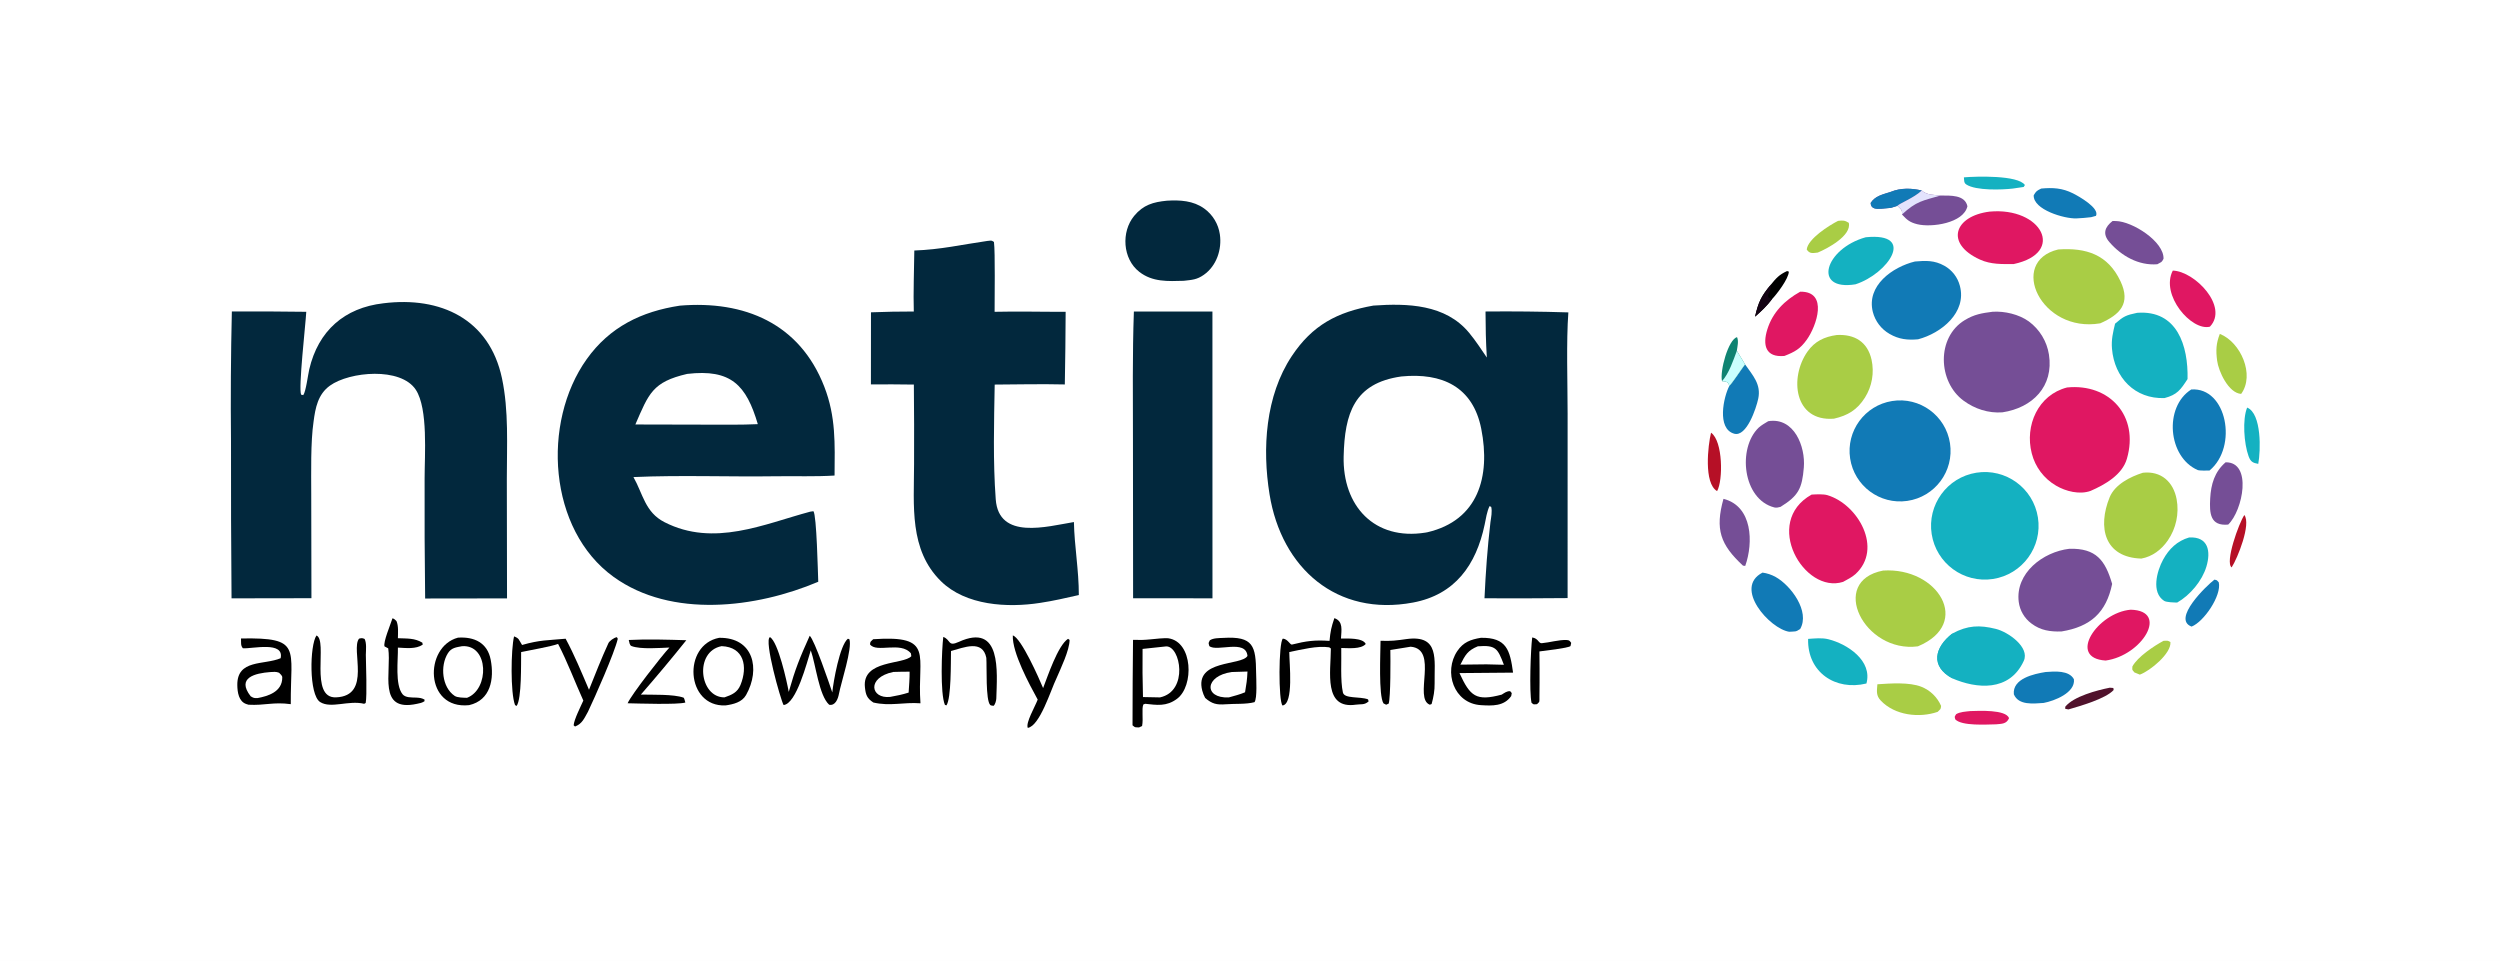
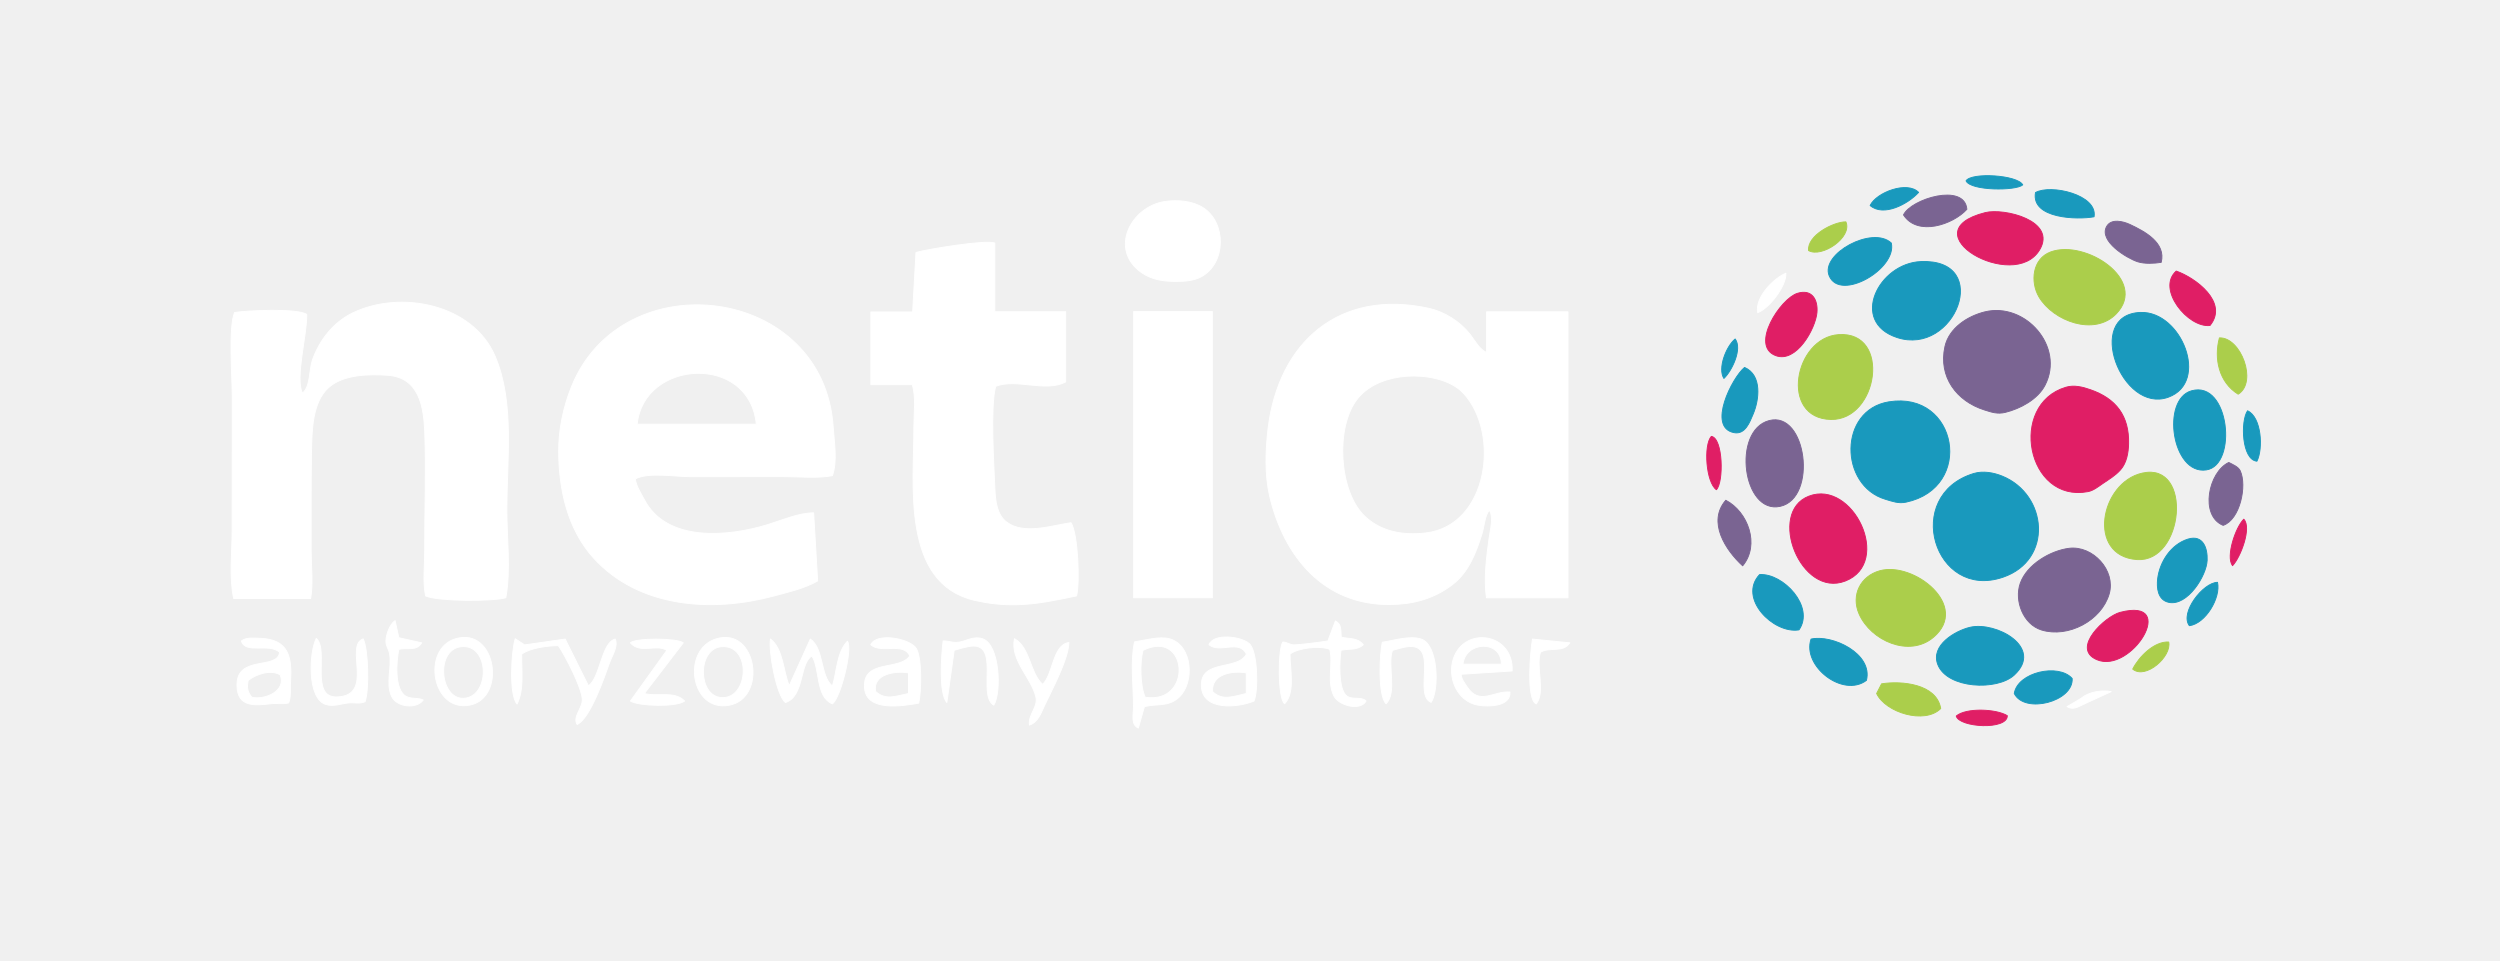
- <svg xmlns="http://www.w3.org/2000/svg" version="1.1" style="display: block; background: transparent;" viewBox="0 0 2048 787" width="666" height="256" preserveAspectRatio="none">
-   <path transform="translate(0,0)" fill="rgb(255,255,255)" d="M 0 0 L 2048 0 L 2048 787 L 0 787 L 0 0 z" />
-   <path transform="translate(0,0)" fill="rgb(2,40,61)" d="M 1125.09 250.26 C 1152.95 248.317 1184.09 249.117 1203.48 272.536 C 1208.83 279.003 1213.3 285.875 1218.02 292.815 C 1217.2 279.749 1216.99 268.226 1216.93 255.113 C 1239.56 254.889 1262.18 255.133 1284.8 255.847 C 1283.03 279.629 1284.19 314.004 1284.19 338.702 L 1284.18 489.816 C 1261.49 490.041 1238.79 490.095 1216.09 489.979 C 1217.14 467.921 1218.44 449.429 1220.99 427.5 C 1221.57 423.408 1222.49 419.163 1221.62 415.158 L 1220.27 414.477 C 1218.14 418.645 1217.17 424.98 1216.22 429.658 C 1209.26 462.677 1191.99 487.003 1157.59 493.464 C 1095.22 505.178 1049.81 465.439 1040.01 404.828 C 1033.97 367.465 1036.57 324.257 1058.23 291.634 C 1075.09 266.227 1095.54 255.485 1125.09 250.26 z" />
-   <path transform="translate(0,0)" fill="rgb(255,255,255)" d="M 1147.94 308.322 C 1181.36 305.039 1206.64 316.713 1213.45 351.211 C 1221.19 390.415 1210.9 426.193 1169.33 435.897 C 1168.78 436.008 1168.24 436.107 1167.68 436.195 C 1126.1 442.837 1099.72 414.58 1100.72 373.649 C 1101.57 338.731 1109.21 313.777 1147.94 308.322 z" />
-   <path transform="translate(0,0)" fill="rgb(2,40,61)" d="M 556.983 250.31 C 609.612 245.975 655.075 264.659 675.266 316.696 C 684.845 341.384 683.89 363.384 683.677 389.453 C 668.004 390.444 651.361 389.81 635.63 390.043 C 597.235 390.613 557.161 388.981 518.912 390.706 C 526.719 404.446 528.398 419.496 544.335 427.633 C 584.804 448.295 626.019 429.105 663.753 419.036 L 666.354 418.661 C 668.996 421.791 670.004 468.894 670.31 476.446 C 619.573 497.943 550.144 506.649 502.709 472.483 C 449.026 433.816 443.671 345.988 480.626 294.157 C 499.462 267.739 525.484 255.078 556.983 250.31 z" />
-   <path transform="translate(0,0)" fill="rgb(255,255,255)" d="M 562.912 306.223 C 598.962 302.019 611.336 315.406 620.804 347.361 C 606.825 348.02 591.95 347.776 577.89 347.773 L 520.485 347.636 C 531.506 322.301 534.48 312.824 562.912 306.223 z" />
-   <path transform="translate(0,0)" fill="rgb(2,40,61)" d="M 314.174 248.37 C 360.837 242.596 400.884 261.183 411.205 309.746 C 416.874 336.419 415.181 364.778 415.192 391.985 L 415.357 490.066 L 348.277 490.161 C 347.865 457.419 347.718 424.675 347.836 391.93 C 347.835 372.781 350.802 334.805 340.658 319.248 C 328.373 300.407 286.363 304.266 270.287 315.826 C 260.442 322.906 258.358 333.994 256.876 345.242 C 254.391 362.216 254.961 387.225 254.969 404.57 L 255.131 489.911 L 189.681 490.025 C 189.311 447.148 189.163 404.269 189.236 361.39 C 188.875 325.956 189.107 290.519 189.929 255.093 C 210.252 254.979 230.576 255.069 250.897 255.364 C 250.335 265.829 244.318 318.365 246.693 323.235 L 248.45 323.594 C 250.641 320.484 252.272 307.029 253.355 302.424 C 260.742 270.994 282.025 252.047 314.174 248.37 z" />
-   <path transform="translate(0,0)" fill="rgb(2,40,61)" d="M 808.86 197.318 C 812.348 197.069 811.753 196.573 814.244 198.134 C 815.36 206.274 814.723 244.852 814.782 255.359 C 834.062 254.881 853.638 255.442 872.98 255.362 C 872.893 275.195 872.667 295.027 872.301 314.856 C 853.486 314.407 833.753 314.822 814.853 314.958 C 814.311 346.061 813.419 377.899 815.703 408.899 C 818.183 442.559 857.719 431.15 879.756 427.537 C 880.135 447.359 883.822 466.992 883.775 487.326 C 873.034 489.749 862.922 492.126 852.025 493.749 C 825.387 497.9 791.148 495.999 770.791 475.956 C 744.646 450.215 748.765 414.083 748.804 380.149 C 748.909 358.415 748.853 336.681 748.634 314.948 C 736.908 314.765 725.181 314.723 713.454 314.821 L 713.503 255.779 C 725.191 255.325 736.887 255.104 748.583 255.115 C 748.102 240.169 748.839 220.488 749.01 205.166 C 771.031 204.352 787.232 200.42 808.86 197.318 z" />
-   <path transform="translate(0,0)" fill="rgb(2,40,61)" d="M 928.873 255.141 L 993.224 255.123 L 993.257 489.994 L 928.234 489.979 L 928.119 360.957 C 928.107 326.014 927.62 289.992 928.873 255.141 z" />
-   <path transform="translate(0,0)" fill="rgb(20,177,193)" d="M 1619 387.138 C 1643.08 383.289 1665.7 399.73 1669.47 423.818 C 1673.25 447.905 1656.73 470.475 1632.63 474.171 C 1608.64 477.85 1586.2 461.427 1582.44 437.448 C 1578.69 413.469 1595.04 390.97 1619 387.138 z" />
-   <path transform="translate(0,0)" fill="rgb(117,78,150)" d="M 1632.37 255.312 C 1642.17 254.684 1653.92 257.405 1661.99 263.227 C 1670.86 269.753 1676.8 279.524 1678.5 290.409 C 1682.55 316.379 1665.06 334.01 1640.34 337.697 C 1628.89 338.522 1617.85 334.926 1608.65 328.212 C 1587.47 312.754 1586.16 276.254 1609.56 262.152 C 1617.4 257.432 1623.42 256.467 1632.37 255.312 z" />
-   <path transform="translate(0,0)" fill="rgb(224,23,98)" d="M 1693.36 317.323 C 1727.91 313.847 1752.61 340.527 1742.34 375.754 C 1738.53 388.821 1724.56 396.831 1712.6 402.035 C 1703.61 405.259 1692.35 402.445 1684.33 397.733 C 1674.38 391.951 1667.19 382.393 1664.4 371.229 C 1658.57 348.544 1669.55 323.411 1693.36 317.323 z" />
-   <path transform="translate(0,0)" fill="rgb(17,122,182)" d="M 1549.98 328.431 C 1572.68 324.785 1593.99 340.346 1597.44 363.078 C 1600.89 385.809 1585.14 406.99 1562.38 410.237 C 1539.9 413.443 1519.04 397.932 1515.63 375.481 C 1512.23 353.03 1527.56 332.032 1549.98 328.431 z" />
-   <path transform="translate(0,0)" fill="rgb(2,40,61)" d="M 955.919 164.366 C 966.614 163.707 977.555 164.31 986.508 170.797 C 993.469 175.813 998.088 183.444 999.305 191.937 C 1001.11 204.221 996.593 217.714 986.271 225.007 C 980.441 229.126 976.536 229.171 969.695 229.975 C 956.934 230.337 944.089 231.108 933.262 222.595 C 919.649 212.007 918.339 189.818 929.115 176.796 C 936.595 167.758 944.709 165.472 955.919 164.366 z" />
-   <path transform="translate(0,0)" fill="rgb(117,78,150)" d="M 1695.22 449.429 C 1717.21 448.854 1724.62 458.941 1730.27 478.209 C 1725.42 501.725 1712.56 513.261 1688.72 517.164 C 1679.54 517.412 1671.71 516.343 1664.16 510.647 C 1658.42 506.396 1654.65 499.988 1653.74 492.901 C 1650.83 469.409 1673.54 451.979 1695.22 449.429 z" />
-   <path transform="translate(0,0)" fill="rgb(17,122,182)" d="M 1568.7 214.163 C 1577.58 213.401 1584.71 213.099 1592.84 217.66 C 1599.13 221.171 1603.71 227.096 1605.52 234.063 C 1611.39 255.978 1590.19 272.944 1571.26 277.883 C 1562.65 278.64 1555.56 277.907 1547.91 273.453 C 1541.12 269.559 1536.19 263.092 1534.23 255.516 C 1528.78 233.917 1550.36 218.653 1568.7 214.163 z" />
-   <path transform="translate(0,0)" fill="rgb(224,23,98)" d="M 1484.04 405.069 C 1487.64 404.832 1493.62 404.52 1496.98 405.518 C 1522.08 412.968 1542.83 449.324 1519.95 470.216 C 1517.34 472.603 1512.98 474.847 1509.83 476.548 C 1477.9 486.722 1443.63 427.71 1484.04 405.069 z" />
-   <path transform="translate(0,0)" fill="rgb(169,205,69)" d="M 1686.05 204.311 C 1709.03 202.709 1726.76 208.463 1737.07 230.26 C 1745.73 248.568 1736.74 257.632 1720.52 264.796 C 1671.95 273.063 1644.69 214.232 1686.05 204.311 z" />
-   <path transform="translate(0,0)" fill="rgb(169,205,69)" d="M 1542.65 467.275 C 1587.45 464.343 1616.04 510.604 1571.14 529.34 C 1527.12 535.129 1497.53 475.926 1542.65 467.275 z" />
-   <path transform="translate(0,0)" fill="rgb(20,177,193)" d="M 1750.72 256.19 C 1783.65 253.703 1792.68 283.293 1792.04 310.444 C 1786.32 319.268 1783.53 323.271 1773.18 326.009 C 1748.96 326.92 1732.09 309.348 1730.13 285.542 C 1729.51 278.038 1730.93 272.386 1732.67 265.087 C 1739.7 258.988 1741.65 258.12 1750.72 256.19 z" />
-   <path transform="translate(0,0)" fill="rgb(169,205,69)" d="M 1504.72 274.362 C 1519.16 273.59 1529.84 279.807 1533.17 294.575 C 1535.51 305.239 1533.57 316.399 1527.75 325.639 C 1521.37 335.715 1513.72 340.284 1502.38 342.885 C 1469.62 345.507 1465.73 309.099 1480.73 287.895 C 1486.66 279.506 1494.5 275.757 1504.72 274.362 z" />
-   <path transform="translate(0,0)" fill="rgb(169,205,69)" d="M 1755.47 387.158 C 1770.3 385.535 1780.42 394.531 1783.1 408.884 C 1785.25 420.654 1782.65 432.798 1775.85 442.647 C 1770.64 450.151 1763.26 455.827 1754.15 457.465 C 1723.93 456.534 1718.2 431.914 1728.21 407.283 C 1732.47 396.802 1745.1 390.411 1755.47 387.158 z" />
-   <path transform="translate(0,0)" fill="rgb(20,177,193)" d="M 1599.38 518.807 C 1611.99 512.054 1621.63 511.752 1634.95 515.037 C 1645.18 517.56 1662.99 530.105 1657.87 541.256 C 1646.12 566.83 1619.09 564.089 1599.38 555.581 C 1581.06 545.689 1584.79 530.136 1599.38 518.807 z" />
-   <path transform="translate(0,0)" fill="rgb(20,177,193)" d="M 1599.38 555.581 C 1581.06 545.689 1584.79 530.136 1599.38 518.807 C 1599.23 527.7 1598.44 547.561 1599.38 555.581 z" />
-   <path transform="translate(0,0)" fill="rgb(117,78,150)" d="M 1448.53 344.954 C 1469.76 341.46 1479.12 365.759 1477.7 382.815 C 1476.28 399.961 1473.39 405.963 1458.63 415.1 C 1457.05 415.553 1455.22 416.007 1453.54 415.581 C 1427.6 408.979 1423.19 367.094 1440.69 350.235 C 1442.46 348.527 1446.26 346.301 1448.53 344.954 z" />
-   <path transform="translate(0,0)" fill="rgb(0,0,0)" d="M 942.497 523.614 C 945.813 523.277 954.339 522.335 957.166 522.747 C 977.294 525.675 978.243 561.826 964.253 572.269 C 955.471 578.825 947.682 577.388 938.154 576.389 L 936.627 576.936 C 935.094 580.604 936.753 588.609 935.599 594.593 L 933.095 595.755 C 929.403 595.499 930.293 596.089 927.764 594.016 C 927.778 570.681 927.915 547.346 928.173 524.013 C 933.848 524.219 936.846 524.159 942.497 523.614 z" />
-   <path transform="translate(0,0)" fill="rgb(255,255,255)" d="M 955.269 529.385 C 967.148 528.896 973.86 566.133 950.249 571.152 L 936.326 570.871 C 935.942 557.732 935.833 544.587 935.998 531.443 L 955.269 529.385 z" />
-   <path transform="translate(0,0)" fill="rgb(224,23,98)" d="M 1629.88 173.307 C 1672.5 169.374 1692.54 207.039 1649.68 216.243 C 1640.15 216.315 1630.92 216.643 1622.02 212.603 C 1592.95 199.403 1601.05 176.903 1629.88 173.307 z" />
-   <path transform="translate(0,0)" fill="rgb(17,122,182)" d="M 1795.07 318.972 C 1824.19 316.858 1833.59 365.866 1810.03 385.352 C 1808.15 385.443 1801.66 385.526 1800.34 384.95 C 1775.95 374.33 1772.47 333.324 1795.07 318.972 z" />
-   <path transform="translate(0,0)" fill="rgb(0,0,0)" d="M 589.112 522.349 C 617.236 521.895 623.237 547.86 611.176 569.204 C 607.808 575.165 600.716 576.826 594.251 577.73 C 561.757 578.983 558.929 528.153 589.112 522.349 z" />
-   <path transform="translate(0,0)" fill="rgb(255,255,255)" d="M 591.151 529.174 C 609.556 529.865 612.72 545.948 606.626 560.914 C 604.09 567.141 599.483 569.063 593.509 571.123 C 572.878 571.3 568.5 533.533 591.151 529.174 z" />
-   <path transform="translate(0,0)" fill="rgb(0,0,0)" d="M 375.186 522.217 C 388.604 521.35 399.297 526.432 401.973 540.29 C 405.019 556.065 401.926 573.484 384.286 577.497 C 347.698 581.288 347.22 529.618 375.186 522.217 z" />
-   <path transform="translate(0,0)" fill="rgb(255,255,255)" d="M 378.527 529.216 C 400.571 527.678 401.048 564.513 382.6 571.481 C 379.826 571.4 374.728 571.427 372.497 569.935 C 361.984 562.905 360.449 545.257 366.897 535.012 C 369.798 530.403 373.656 530.171 378.527 529.216 z" />
-   <path transform="translate(0,0)" fill="rgb(0,0,0)" d="M 197.435 522.887 C 247.606 522.007 237.895 530.515 238.202 576.69 C 223.722 574.737 217.037 577.896 203.581 577.151 C 202.952 576.973 202.328 576.778 201.71 576.567 C 195.556 574.444 194.487 566.933 194.406 561.128 C 194.107 539.68 216.413 544.845 229.897 539.056 C 232.987 524.895 206.936 531.396 199.004 530.931 C 197.005 528.693 197.596 526.452 197.435 522.887 z" />
-   <path transform="translate(0,0)" fill="rgb(255,255,255)" d="M 221.331 550.406 C 224.127 550.25 225.981 549.942 228.602 550.946 C 229.65 552.055 231.22 553.262 231.236 554.691 C 231.366 566.726 219.239 570.178 210.926 571.718 C 208.108 571.779 207.784 571.675 205.35 570.241 C 193.417 554.883 209.266 551.328 221.331 550.406 z" />
-   <path transform="translate(0,0)" fill="rgb(0,0,0)" d="M 715.314 523.51 C 766.215 520 751.127 536.638 754.044 575.979 C 740.153 574.939 729.159 578.536 715.464 575.344 C 710.185 571.917 709.199 568.992 708.543 562.881 C 706.113 540.228 740.251 544.47 746.551 537.399 L 746.204 535.073 C 737.869 524.957 717.862 535.037 712.697 527.692 C 713.067 525.043 713.045 525.763 715.314 523.51 z" />
-   <path transform="translate(0,0)" fill="rgb(255,255,255)" d="M 731.76 550.309 C 735.952 550.1 740.899 550.149 745.16 550.08 C 745.211 555.688 744.72 561.594 744.347 567.215 C 738.766 568.954 735.003 569.678 729.238 570.737 C 713.24 572.52 709.674 554.957 731.76 550.309 z" />
-   <path transform="translate(0,0)" fill="rgb(0,0,0)" d="M 1002.22 522.418 C 1026.78 520.956 1028.8 528.955 1029.02 551.302 C 1029.07 555.716 1030.04 571.963 1027.68 575.055 C 1020.91 576.902 1011.26 576.219 1004.13 576.776 C 996.792 577.348 992.878 576.49 987.268 571.595 C 986.228 569.693 985.425 567.67 984.878 565.573 C 978.228 539.862 1017.11 545.477 1021.93 537.184 C 1020.64 523.097 996.753 534.211 990.674 529.11 C 989.918 525.993 989.79 527.248 991.104 524.386 C 994.043 522.438 998.562 522.626 1002.22 522.418 z" />
-   <path transform="translate(0,0)" fill="rgb(255,255,255)" d="M 1009.11 550.365 L 1021.93 549.968 C 1021.67 556.548 1021.07 560.426 1019.95 566.948 C 1015.87 568.737 1010.95 569.953 1006.62 571.173 C 986.057 572.101 986.618 553.464 1009.11 550.365 z" />
-   <path transform="translate(0,0)" fill="rgb(0,0,0)" d="M 1213.16 522.343 C 1234.35 522.005 1236.99 532.543 1239.5 550.865 L 1195.61 551.242 C 1204.37 570.328 1209.21 574.469 1230.19 568.882 C 1232.53 567.444 1234.43 565.892 1237.12 566.052 L 1238.43 567.594 L 1237.98 570.052 C 1232.07 578.502 1222.44 578.074 1213.14 577.498 C 1190.84 576.115 1182.38 550.116 1193.84 533.159 C 1198.76 525.877 1204.81 523.719 1213.16 522.343 z" />
-   <path transform="translate(0,0)" fill="rgb(255,255,255)" d="M 1210.61 529.307 C 1225.46 528.176 1226.86 531.035 1231.99 544.43 L 1217.7 544.077 L 1196.36 544.322 C 1200.3 536.356 1202.39 532.704 1210.61 529.307 z" />
-   <path transform="translate(0,0)" fill="rgb(20,177,193)" d="M 1793.39 440.146 C 1809.11 439.379 1811.24 451.5 1807.49 464.015 C 1803.98 475.756 1794.11 487.48 1783.53 493.486 C 1780.94 493.419 1774.83 493.298 1772.87 492.093 C 1762.1 485.187 1766.97 467.603 1771.99 458.394 C 1776.86 449.457 1783.56 443.034 1793.39 440.146 z" />
-   <path transform="translate(0,0)" fill="rgb(224,23,98)" d="M 1474.76 238.886 C 1498.09 238.515 1488.1 267.027 1480.11 278.21 C 1474.68 285.802 1470.27 288.17 1461.82 291.505 C 1446.21 292.962 1443.81 282.541 1447.79 269.784 C 1452.19 255.662 1462.01 245.992 1474.76 238.886 z" />
-   <path transform="translate(0,0)" fill="rgb(117,78,150)" d="M 1548.99 157.094 C 1556.97 153.79 1566.04 154.019 1574.32 156.044 C 1578.34 159.821 1584.68 159.58 1589.7 160.138 C 1597.75 160.204 1609.6 159.366 1611.72 168.911 C 1608.56 182.818 1582.23 186.535 1570.59 183.618 C 1564.4 182.068 1562.21 180.045 1558.09 175.666 C 1558.72 172.003 1556.63 170.757 1554.35 168.583 L 1549.07 170.228 C 1546.52 170.5 1543.96 170.736 1541.4 170.937 C 1537.27 171.232 1532.6 171.314 1532.43 166.226 C 1536.24 160.329 1542.25 159.329 1548.99 157.094 z" />
-   <path transform="translate(0,0)" fill="rgb(17,122,182)" d="M 1548.99 157.094 C 1556.97 153.79 1566.04 154.019 1574.32 156.044 C 1567.93 162.041 1556.25 166.49 1554.35 168.583 L 1549.07 170.228 C 1546.52 170.5 1543.96 170.736 1541.4 170.937 C 1537.27 171.232 1532.6 171.314 1532.43 166.226 C 1536.24 160.329 1542.25 159.329 1548.99 157.094 z" />
-   <path transform="translate(0,0)" fill="rgb(227,227,253)" d="M 1574.32 156.044 C 1578.34 159.821 1584.68 159.58 1589.7 160.138 C 1575.03 164.418 1570.02 164.652 1558.09 175.666 C 1558.72 172.003 1556.63 170.757 1554.35 168.583 C 1556.25 166.49 1567.93 162.041 1574.32 156.044 z" />
-   <path transform="translate(0,0)" fill="rgb(20,177,193)" d="M 1528.39 194.312 C 1570.29 190.109 1546.62 224.255 1520.02 232.843 C 1484.57 238.599 1494.8 203.679 1528.39 194.312 z" />
-   <path transform="translate(0,0)" fill="rgb(224,23,98)" d="M 1745.46 499.333 C 1777.35 500.077 1754.88 536.89 1724.94 540.97 C 1693.05 538.948 1718.46 501.628 1745.46 499.333 z" />
-   <path transform="translate(0,0)" fill="rgb(0,0,0)" d="M 421.12 521.172 C 425.424 522.875 424.814 523.682 427.673 528.217 C 442.479 523.993 448.794 524.455 463.366 523.09 C 470.64 536.573 476.479 550.823 482.506 564.905 C 487.15 553.262 493.052 538.326 498.407 526.747 C 499.187 525.06 502.807 522.233 505.373 521.831 L 506.084 523.162 C 503.386 534.817 487.194 571.318 481.678 582.878 C 478.54 588.416 476.977 592.686 471.07 595.001 L 469.94 594.011 C 470.158 589.533 475.83 578.296 477.862 573.756 C 470.986 558.538 464.833 542.007 457.188 527.345 C 452.125 529.336 433.534 532.624 426.91 534.028 C 426.767 543.291 427.442 572.118 423.237 578.136 L 421.933 577.464 C 418.059 567.439 418.558 531.888 421.12 521.172 z" />
-   <path transform="translate(0,0)" fill="rgb(0,0,0)" d="M 1093.11 506.241 C 1100.63 508.825 1098.82 516.279 1098.53 522.92 C 1103.72 523.031 1116.38 522.141 1118.82 527.402 C 1114.82 531.883 1104.6 530.749 1098.76 530.694 C 1099.03 540.866 1097.94 557.383 1100.1 567.11 C 1101.29 572.473 1114.1 570.215 1120.7 572.757 L 1121.17 574.424 C 1117.55 577.606 1115 576.476 1110.73 577.103 C 1084.06 581.023 1090.16 550.363 1090.25 531.118 L 1088.91 530.147 C 1079.1 528.626 1066.12 532.033 1056.18 533.995 C 1056.17 543.094 1059.99 576.572 1050.64 577.786 C 1047.23 574.354 1047.37 526.324 1050.92 523.001 C 1055.01 523.312 1056.84 528.267 1058.38 527.879 C 1069.92 524.977 1077.11 524.005 1089.15 524.872 C 1089.88 516.977 1090.59 513.708 1093.11 506.241 z" />
-   <path transform="translate(0,0)" fill="rgb(0,0,0)" d="M 663.314 520.666 C 667.258 524.145 679.412 560.006 681.808 567.076 C 682.733 558.111 687.889 528.551 694.578 523.092 L 695.827 523.523 C 698.34 531.079 688.91 559.317 687.246 568.32 C 686.508 572.313 684.292 578.237 679.241 577.155 C 670.868 569.473 668.364 544.547 664.182 532.617 C 661.091 542.322 652.421 576.404 641.915 577.405 C 639.464 573.092 625.617 523.937 630.763 521.79 C 637.44 525.622 644.649 558.228 646.137 566.661 C 651.524 547.678 655.142 538.833 663.314 520.666 z" />
-   <path transform="translate(0,0)" fill="rgb(17,122,182)" d="M 1443.87 468.945 C 1447.66 469.461 1451.32 470.686 1454.65 472.556 C 1467.18 479.548 1482.92 500.799 1474.72 515.085 C 1470.92 517.729 1470.73 517.009 1465.75 517.4 C 1449.91 515.074 1419.69 481.389 1443.87 468.945 z" />
-   <path transform="translate(0,0)" fill="rgb(20,177,193)" d="M 1481.21 523.241 C 1486.69 522.869 1492.53 522.197 1497.87 523.538 C 1513.47 527.454 1534.1 541.103 1528.98 559.766 C 1503.75 565.966 1480.48 550.671 1481.21 523.241 z" />
-   <path transform="translate(0,0)" fill="rgb(17,122,182)" d="M 1429.53 298.358 C 1436.03 307.636 1442.82 314.786 1440.36 326.474 C 1438.72 334.241 1430.85 358.069 1420.64 355.188 C 1406.17 351.106 1411.95 324.903 1416.71 315.985 C 1419.67 312.899 1426.56 302.304 1429.53 298.358 z" />
-   <path transform="translate(0,0)" fill="rgb(224,23,98)" d="M 1779.96 221.606 C 1798.08 222.179 1825.9 251.238 1810.36 267.539 C 1795.39 271.378 1769.56 241.632 1779.96 221.606 z" />
-   <path transform="translate(0,0)" fill="rgb(117,78,150)" d="M 1823.22 378.609 C 1845.29 378.302 1837.34 418.18 1825.33 429.622 C 1810.55 430.998 1809.92 420.422 1810.59 408.175 C 1811.23 396.645 1814.17 386.393 1823.22 378.609 z" />
-   <path transform="translate(0,0)" fill="rgb(117,78,150)" d="M 1730.6 181.001 C 1731.52 180.988 1732.45 180.996 1733.37 181.025 C 1746.91 181.321 1772.86 197.825 1772.36 211.928 C 1770.65 215.183 1770.91 214.319 1767.24 216.416 C 1751.89 217.628 1737.82 209.581 1728.04 198.293 C 1722.08 191.412 1724.42 185.824 1730.6 181.001 z" />
-   <path transform="translate(0,0)" fill="rgb(169,205,69)" d="M 1537.95 560.401 C 1548.69 559.7 1564.07 558.549 1573.92 562.418 C 1581.19 565.288 1587.03 570.934 1590.14 578.112 C 1589.77 581.259 1589.9 580.313 1587.32 583.001 C 1572.26 588.159 1552.28 585.952 1540.73 573.764 C 1536.7 569.509 1537.56 565.894 1537.95 560.401 z" />
-   <path transform="translate(0,0)" fill="rgb(0,0,0)" d="M 1152.48 523.345 C 1179.54 519.805 1174.92 540.414 1175.24 559.671 C 1175.34 565.532 1174.33 570.979 1172.77 576.588 L 1171.31 577.143 C 1157.79 571.979 1178.81 531.576 1155.61 529.639 L 1138.97 532.327 C 1139.11 539.618 1139.25 571.065 1137.61 576.24 L 1135.53 577.141 L 1133.36 576.06 C 1129.21 569.616 1130.88 534.904 1130.94 524.775 C 1139.49 525.134 1143.98 524.565 1152.48 523.345 z" />
-   <path transform="translate(0,0)" fill="rgb(17,122,182)" d="M 1675.78 550.358 C 1683.17 549.809 1694.97 548.833 1698.95 556.279 C 1700.29 567.318 1682.93 574.061 1674.12 575.696 C 1665.89 576.215 1653.58 577.857 1649.74 568.601 C 1648.49 555.71 1666.21 551.894 1675.78 550.358 z" />
-   <path transform="translate(0,0)" fill="rgb(0,0,0)" d="M 259.26 520.436 C 268.813 524.494 253.134 572.021 275.277 571.117 C 304.905 569.908 287.041 531.668 294.14 523.034 C 296.337 522.505 296.633 522.43 298.706 523.29 C 300.399 526.69 299.794 532.259 299.697 536.25 C 299.787 544.254 300.787 569.647 299.567 575.751 L 298.293 576.387 C 285.563 573.279 271.212 580.573 262.293 574.973 C 252.917 569.086 253.735 528.341 259.26 520.436 z" />
-   <path transform="translate(0,0)" fill="rgb(0,0,0)" d="M 829.692 520.398 C 836.654 522.466 851.373 555.98 854.513 563.534 C 858.309 553.721 866.584 528.666 874.932 523.165 L 876.206 524.076 C 876.171 532.558 868.873 547.524 865.374 555.724 C 860.913 564.785 851.843 594.633 841.937 596.111 C 840.179 591.773 847.681 579.219 850.088 572.948 C 843.181 560.311 829.094 534.398 829.692 520.398 z" />
-   <path transform="translate(0,0)" fill="rgb(117,78,150)" d="M 1411.87 408.538 C 1435.77 414.539 1436.46 444.42 1429.7 463.463 L 1427.85 463.247 C 1409.32 446.029 1404.88 433.574 1411.87 408.538 z" />
-   <path transform="translate(0,0)" fill="rgb(0,0,0)" d="M 772.737 521.613 C 779.07 524.017 776.297 529.856 785.41 525.703 C 820.771 509.589 816.79 550.425 816.178 572.036 C 816.132 573.676 815.272 577.011 813.928 578.057 C 813.202 577.926 811.744 577.883 811.222 577.381 C 807.296 573.607 808.54 546.024 807.995 538.748 C 804.958 523.533 789.639 530.324 779.056 533.157 C 778.864 542.297 779.327 571.782 775.344 577.685 L 774.087 577.298 C 770.04 568.085 771.488 531.89 772.737 521.613 z" />
-   <path transform="translate(0,0)" fill="rgb(0,0,0)" d="M 515.077 524.126 C 530.069 523.326 547.134 523.871 562.225 524.321 C 550.129 539.424 537.714 554.268 524.989 568.845 C 533.954 569.054 551.831 568.42 559.939 571.349 C 560.549 571.569 561.144 574.386 561.428 575.36 C 555.009 577.229 522.669 576.139 514.14 575.958 C 517.295 568.752 542.225 536.902 548.409 530.317 C 541.038 530.592 524.659 531.966 517.324 529.093 C 515.745 528.474 515.543 525.978 515.077 524.126 z" />
-   <path transform="translate(0,0)" fill="rgb(17,122,182)" d="M 1672.17 154.417 C 1681.79 153.534 1689.44 153.986 1698.21 158.372 C 1702.92 160.723 1720.18 170.413 1717.03 176.773 L 1713.06 177.871 C 1709.1 178.328 1704.89 178.728 1700.92 178.875 C 1691.26 179.23 1665.44 171.771 1666.02 159.903 C 1668.03 156.505 1668.58 156.17 1672.17 154.417 z" />
-   <path transform="translate(0,0)" fill="rgb(0,0,0)" d="M 321.519 506.36 C 323.114 506.828 323.551 507.472 324.793 508.654 C 326.545 512.696 326.021 518.145 325.963 522.681 C 333.459 523.015 339.634 522.476 345.987 526.324 L 346.286 527.976 C 340.612 531.765 332.705 530.698 325.959 530.375 C 326.161 540.781 323.502 560.651 329.732 568.515 C 332.098 571.501 337.19 571.172 340.998 571.309 C 344.067 571.561 345.062 571.524 347.779 572.932 L 347.723 574.316 C 345.413 575.744 344.112 575.859 341.56 576.415 C 308.88 583.538 320.921 550.588 318.036 530.989 L 315.009 529.386 C 313.758 525.951 319.908 511.452 321.519 506.36 z" />
-   <path transform="translate(0,0)" fill="rgb(169,205,69)" d="M 1818.47 273.452 C 1835.59 280.18 1847.38 306.991 1835.95 322.598 C 1825.62 321.978 1817.36 304.087 1816.25 295.226 C 1815.18 286.742 1815.41 281.416 1818.47 273.452 z" />
-   <path transform="translate(0,0)" fill="rgb(0,0,0)" d="M 1255.18 522.053 C 1260.45 522.897 1260.21 527.001 1263.05 526.76 C 1269.36 526.224 1276.87 523.889 1283.34 524.16 C 1285.75 524.261 1285.92 524.911 1287.12 526.484 L 1286.56 529.12 C 1284.3 530.841 1265.12 532.963 1261.09 533.505 L 1261.21 547.204 C 1261.21 555.036 1261.26 562.949 1261.1 570.772 C 1261.02 574.994 1261.61 574.346 1259.12 576.708 C 1255.86 576.851 1256.76 577.298 1254.62 575.531 C 1252.69 566.51 1253.92 532.048 1255.18 522.053 z" />
-   <path transform="translate(0,0)" fill="rgb(17,122,182)" d="M 1814.08 474.684 C 1816.66 475.384 1815.7 474.844 1817.64 476.966 C 1820.03 487.736 1805.44 509.214 1795.35 513.161 C 1779.02 507.08 1807.59 479.611 1814.08 474.684 z" />
-   <path transform="translate(0,0)" fill="rgb(169,205,69)" d="M 1505.72 180.889 C 1509.77 180.35 1511.46 180.532 1514.52 182.489 C 1517.01 192.968 1496.92 203.639 1489.11 206.844 C 1484.93 207.303 1482.47 208.03 1480.08 204.341 C 1480.98 195.564 1498.43 184.598 1505.72 180.889 z" />
-   <path transform="translate(0,0)" fill="rgb(20,177,193)" d="M 1840.86 333.803 C 1852.86 338.691 1851.99 369.281 1849.96 379.899 C 1845.48 379.1 1843.7 378.156 1842.03 373.606 C 1838.3 363.411 1836.85 343.597 1840.86 333.803 z" />
-   <path transform="translate(0,0)" fill="rgb(224,23,98)" d="M 1614.08 582.356 C 1620.71 582.165 1643.36 580.904 1645.8 588.191 C 1643.66 593.041 1639.81 592.734 1635.14 593.204 C 1627.41 593.299 1607.15 594.767 1601.75 589.128 C 1601.14 586.411 1601 587.529 1602.43 584.937 C 1605.5 582.964 1610.32 582.801 1614.08 582.356 z" />
-   <path transform="translate(0,0)" fill="rgb(20,177,193)" d="M 1608.83 145.246 C 1618.71 144.41 1653.18 143.296 1658.8 151.537 L 1657.79 153.125 C 1654.8 153.636 1651.8 154.075 1648.8 154.444 C 1640.36 155.428 1618.65 156.301 1610.76 151.063 C 1608.73 149.717 1609.09 147.798 1608.83 145.246 z" />
-   <path transform="translate(0,0)" fill="rgb(15,131,114)" d="M 1410.67 312.163 C 1408.74 303.913 1415.75 278.174 1422.97 276.077 C 1424.45 279.27 1423.33 283.658 1422.81 287.291 L 1429.53 298.358 C 1426.56 302.304 1419.67 312.899 1416.71 315.985 C 1415.32 312.201 1413.99 312.589 1410.67 312.163 z" />
-   <path transform="translate(0,0)" fill="rgb(203,255,254)" d="M 1410.67 312.163 C 1416.3 305.945 1419.91 295.253 1422.81 287.291 L 1429.53 298.358 C 1426.56 302.304 1419.67 312.899 1416.71 315.985 C 1415.32 312.201 1413.99 312.589 1410.67 312.163 z" />
-   <path transform="translate(0,0)" fill="rgb(169,205,69)" d="M 1772.43 524.782 C 1775.85 524.79 1775.34 524.318 1778.01 525.807 C 1778.93 535.036 1761.45 549.446 1752.95 552.499 L 1748.51 550.694 C 1746.35 547.999 1746.79 549.288 1746.84 545.867 C 1750.92 538.088 1764.66 528.902 1772.43 524.782 z" />
-   <path transform="translate(0,0)" fill="rgb(182,16,38)" d="M 1401.69 354.361 C 1411.5 361.193 1411.6 393.51 1406.65 402.193 C 1395.59 395.919 1399.15 364.668 1401.69 354.361 z" />
-   <path transform="translate(0,0)" fill="rgb(0,0,0)" d="M 1450.62 233.188 C 1455.03 227.778 1457.4 225.012 1463.97 221.983 L 1465.43 222.474 C 1465.11 228.448 1455.74 240.7 1451.54 245.119 C 1447.52 250.418 1442.75 255.023 1437.72 259.343 C 1440.5 247.331 1442.77 242.617 1450.62 233.188 z" />
-   <path transform="translate(0,0)" fill="rgb(20,3,20)" d="M 1450.62 233.188 C 1450.39 237.248 1450.39 238.064 1448.39 241.546 L 1448.53 243.45 L 1451.54 245.119 C 1447.52 250.418 1442.75 255.023 1437.72 259.343 C 1440.5 247.331 1442.77 242.617 1450.62 233.188 z" />
-   <path transform="translate(0,0)" fill="rgb(80,18,44)" d="M 1728.38 563.197 L 1731.26 563.444 L 1731.5 565.1 C 1724.96 572.28 1704.18 578.165 1694.49 581.013 L 1691.82 580.494 L 1691.87 578.777 C 1698.71 570.285 1718.03 565.251 1728.38 563.197 z" />
-   <path transform="translate(0,0)" fill="rgb(182,16,38)" d="M 1838.57 421.79 C 1844.25 429.131 1833.07 457.134 1828.16 464.672 C 1822.53 460.59 1834.08 428.389 1838.57 421.79 z" />
+ <svg xmlns="http://www.w3.org/2000/svg" viewBox="0 0 666 256" width="666px" height="256px" transform="rotate(0) scale(1, 1)">
+   <path d="M310.35 53.68C313.61 53.2 317.62 53.5 320.46 55.3C326.75 59.29 326.7 70.1 320 73.73C317.96 74.83 315.51 74.97 313.25 74.97C310.03 74.98 306.81 74.52 304.11 72.62C295.33 66.44 301.28 55.02 310.35 53.68ZM265.01 64.75C265.01 70.85 265.01 76.94 265.01 83.04C271.3 83.04 277.59 83.04 283.89 83.04C283.89 89.28 283.89 95.51 283.89 101.75C278.48 104.59 270.86 100.73 265.25 102.91C263.77 108.32 264.78 123.96 265.04 130.25C265.17 133.29 265.53 137.11 268.17 139.09C272.82 142.58 280.26 139.96 285.32 139.25C287.2 142.23 287.71 155.3 286.79 158.75C281.38 159.86 276.35 160.99 270.75 161.1C266.94 161.18 263.43 160.79 259.75 159.96C239.9 155.47 243.53 128.69 243.46 113.75C243.45 110.22 244.07 105.82 243.02 102.48C239.35 102.48 235.68 102.48 232 102.48C232 96.02 232 89.56 232 83.1C235.71 83.1 239.42 83.1 243.13 83.1C243.43 77.82 243.72 72.53 244.02 67.25C247.17 66.38 262.7 63.81 265.01 64.75ZM134.75 159.24C131.29 160.25 116.55 160.22 113.38 158.75C112.59 155.01 113.15 150.59 113.14 146.75C113.11 136.28 113.55 125.71 113.16 115.25C112.9 108.4 111.71 100.54 103.25 99.97C98.29 99.64 91.47 99.71 87.51 103.27C83.16 107.17 83.09 114.85 82.99 120.25C82.84 129.07 82.89 137.93 82.89 146.75C82.89 150.86 83.47 155.41 82.75 159.44C75.91 159.44 69.08 159.44 62.25 159.44C61.01 153.72 61.85 147.11 61.84 141.25C61.81 129.25 61.92 117.25 61.87 105.25C61.85 100.45 60.84 86.99 62.5 83.25C65.96 82.7 79.15 82.1 81.71 83.75C81.88 88.81 78.56 100.79 80.58 104.75C82.75 102.96 82.31 98.55 83.23 95.92C85.11 90.58 88.86 85.8 94.06 83.32C106.78 77.24 125.91 81.01 131.87 94.84C137.17 107.15 135.02 122.61 135.02 135.75C135.02 143.29 136.12 151.85 134.75 159.24ZM396.03 93.93C396.03 90.31 396.03 86.69 396.03 83.07C403.26 83.07 410.49 83.07 417.71 83.07C417.71 108.46 417.71 133.86 417.71 159.25C410.47 159.25 403.23 159.25 395.99 159.25C395.24 154.18 396.01 148.41 396.7 143.35C397 141.16 397.96 137.7 396.75 135.9C395.54 137.41 395.43 140.17 394.82 142.15C393.29 147.1 391.29 152.4 386.97 155.71C382.02 159.52 376.45 161 370.25 161.05C352.56 161.18 341.97 148.17 338.22 132.1C336.91 126.46 337.13 119.93 337.81 114.22C340.57 91.12 356.85 76.89 380.69 82.15C384.81 83.06 389.04 85.73 391.64 89.09C393.02 90.87 394.04 92.97 396.03 93.93ZM221.75 126.72C217.59 127.48 212.98 126.97 208.75 126.97C200.42 126.98 192.08 126.97 183.75 126.98C179.65 126.98 172.86 125.74 169.25 127.57C169.46 129.5 170.76 131.4 171.65 133.1C177.61 144.54 194.02 143.01 204.55 139.75C208.4 138.56 212.74 136.65 216.75 136.62C217.11 142.66 217.46 148.71 217.82 154.75C214.25 156.79 210.3 157.64 206.39 158.71C189.9 163.21 170.28 162.03 158.12 148.64C151.14 140.94 148.87 130.33 148.83 120.25C148.82 114.35 150.06 108.44 152.26 102.98C165.82 69.45 219.47 75.91 221.96 113.75C222.22 117.78 223.13 122.87 221.75 126.72ZM322.97 83C322.97 108.41 322.97 133.83 322.97 159.24C315.98 159.24 308.99 159.24 302.01 159.24C302.01 133.83 302.01 108.41 302.01 83C308.99 83 315.98 83 322.97 83ZM201.48 113.01C199.7 94.1 171.43 95.78 169.75 113.01C180.33 113.01 190.9 113.01 201.48 113.01ZM374.82 100.22C370.02 100.56 364.94 102.24 361.79 106.04C355.62 113.46 356.59 131.02 363.64 137.6C368.04 141.71 373.87 142.66 379.75 141.99C396.46 140.08 399.73 115.57 389.93 104.83C386.44 101 379.74 99.88 374.82 100.22ZM554.5 185.98C554.73 186.5 554.96 187.03 555.19 187.56C553.6 188.28 552.32 189.24 550.67 188.25C551.95 187.49 553.22 186.74 554.5 185.98Z" fill="#ffffff" fill-rule="evenodd" stroke="#ffffff" stroke-width="0.25" stroke-linejoin="round" />
+   <path d="M538.86 49.25C537.06 50.87 524.97 50.85 523.75 48.17C525.21 45.88 537.43 46.6 538.86 49.25ZM511.12 51.25C508.37 54.28 501.83 57.87 498.2 54.75C499.87 51.23 508.12 48.14 511.12 51.25ZM557.86 57.75C553.48 58.57 541.04 58.27 542.25 51.3C546.25 49.01 558.9 51.86 557.86 57.75ZM503.85 64.75C505.39 71.64 490.2 80.43 487.3 73.48C484.86 67.64 498.85 60.04 503.85 64.75ZM511.72 69.68C531.01 68.87 520.8 95.07 505.32 89.9C492.7 85.69 500.45 70.15 511.72 69.68ZM570.25 83.23C581.14 82.84 588.71 101.81 577.63 105.82C565.21 110.32 555.16 83.77 570.25 83.23ZM462.25 90.3C464.2 92.89 461.43 98.76 459.25 100.82C457.54 98.18 459.85 92.24 462.25 90.3ZM464.75 97.88C469.48 99.93 468.64 106.52 467.05 110.29C466.14 112.42 464.95 115.83 461.96 115.26C454.71 113.88 461.47 100.54 464.75 97.88ZM583.81 104.11C593.97 101.22 596.14 123.96 587.75 125.19C578.6 126.53 575.7 106.42 583.81 104.11ZM503.18 107.05C521.54 104.04 526.06 129.93 507.75 133.78C505.75 134.2 504.1 133.56 502.24 133C490.02 129.36 489.75 109.25 503.18 107.05ZM598.75 109.43C602.48 111.13 602.93 119.54 601.25 122.87C597.17 122.48 596.88 112.11 598.75 109.43ZM525.83 126.13C528.3 125.39 531.14 125.92 533.38 126.83C545.51 131.76 546.98 149.2 533.6 153.77C515.26 160.03 506.72 131.94 525.83 126.13ZM582.89 143.61C586.91 142.38 588.12 146.05 587.99 149.25C587.83 153.39 582.72 161.51 577.78 160.47C574.85 159.86 574.5 156.66 574.8 154.16C575.35 149.67 578.36 145.01 582.89 143.61ZM468.75 153.07C475.04 152.64 483.52 161.67 479.25 167.8C472.44 168.92 462.91 159.32 468.75 153.07ZM590.75 155.13C591.66 159.24 587.56 166.12 583.25 166.69C580.63 163.28 586.92 155.17 590.75 155.13ZM524.78 167.12C531.72 165.47 544.55 172.47 536.6 179.83C532.02 184.07 518.76 183.47 516.24 177.06C514.22 171.93 520.87 168.05 524.78 167.12ZM497.22 181.25C490.99 185.96 480.02 177.47 482.46 170.25C488.06 168.97 499.01 174.1 497.22 181.25ZM552.03 180.75C552.4 186.91 539.37 190.27 536.6 184.75C537.48 179.09 548.38 176.64 552.03 180.75Z" fill="#1999bd" fill-rule="evenodd" stroke="#1999bd" stroke-width="0.25" stroke-linejoin="round" />
+   <path d="M475.75 72.79C476 76.02 471.34 82.19 468.25 83.29C467.47 79.35 472.32 74.24 475.75 72.79ZM105.25 165.34C105.58 166.86 105.92 168.38 106.25 169.89C108.28 170.35 110.31 170.8 112.34 171.25C110.89 173.58 108.52 172.42 106.25 172.98C105.63 175.91 104.93 183.78 108.22 185.53C109.62 186.28 111.34 185.81 112.75 186.48C110.93 188.99 105.64 188.41 104.3 185.47C102.68 181.89 104.51 177.63 103.74 173.95C103.49 172.79 102.77 172.04 102.81 170.75C102.85 168.98 103.86 166.29 105.25 165.34ZM355.75 165.43C357.5 166.32 357.12 167.93 357.31 169.75C359.57 170.28 361.64 169.82 363.17 171.75C361.52 173.33 359.38 172.75 357.25 173.23C356.83 175.83 356.44 183.75 358.83 185.44C360.41 186.56 362.53 185.46 363.92 186.75C362.43 189.48 356.66 188.01 355.35 185.4C353.39 181.46 355.22 176.92 354.25 172.99C351.76 171.93 345.84 172.56 343.66 174.25C343.61 178.12 345.14 184.39 342.25 187.46C340.39 186.37 340.41 172.95 341.75 171.03C342.85 171.07 343.7 171.8 344.72 171.8C346.22 171.8 352.07 171.04 353.75 170.75C354.42 168.97 355.08 167.2 355.75 165.43ZM76.9 187.25C75.4 187.66 73.85 187.28 72.25 187.47C67.98 187.95 63.3 188.5 63.14 182.75C62.89 174.29 73.98 178.62 74.49 173.75C71.63 171.2 65.39 174.34 64.31 170.75C65.71 169.74 67.45 170 69.25 170.05C76.92 170.3 77.84 175.02 77.4 181.75C77.27 183.63 77.58 185.49 76.9 187.25ZM84.25 170.08C87.75 173.01 82.41 185.89 89.75 185.67C99.91 185.36 91.7 172.03 96.75 170.19C98.16 173 98.38 184.06 97.25 186.93C95.79 187.59 94.49 187.1 92.91 187.25C90.86 187.44 88.71 188.38 86.65 187.62C81.8 185.84 82.38 173.8 84.25 170.08ZM121.36 170.17C132.23 166.96 134.95 185.88 125.19 187.83C115.04 189.86 112.29 172.85 121.36 170.17ZM137.25 170.16C138.08 170.7 138.92 171.25 139.75 171.8C143.36 171.28 146.96 170.77 150.57 170.25C152.63 174.4 154.69 178.54 156.75 182.69C159.95 180.54 160.15 171.26 163.88 170.25C164.79 172.12 163.04 174.7 162.37 176.61C161.03 180.36 157.24 191.41 153.75 193C152.47 190.95 155.25 188.67 155.12 186.25C154.95 183.13 150.6 174.7 148.75 172C145.89 172.02 141.32 172.57 138.98 174.25C138.9 178.56 139.7 183.57 137.75 187.55C135.55 185.07 136.23 173.53 137.25 170.16ZM190.87 170.17C201.63 166.96 204.47 186.01 194.22 187.88C183.92 189.77 181.47 172.97 190.87 170.17ZM215.87 170.25C219.56 172.78 218.47 180.08 221.75 182.78C222.93 178.97 222.91 173.74 225.75 170.83C227.22 172.71 223.98 185.92 221.75 187.5C217.22 185.64 218.5 178.18 216.29 174.75C212.95 176.68 214.36 185.48 209.25 187.15C206.8 185.24 204.71 173.42 205.25 170.24C208.67 172.83 208.66 178.88 210.25 182.68C212.12 178.54 214 174.39 215.87 170.25ZM244.75 187.32C240.53 188.07 230.77 189.7 230.31 183.25C229.76 175.5 239.62 178.77 242.37 174.75C240.7 170.93 234.87 174.26 231.96 171.75C233.56 168.53 241.66 169.99 243.84 172.4C245.74 174.49 245.43 184.54 244.75 187.32ZM264.75 187.86C260.18 185.18 266.89 170.46 257.97 172.25C256.74 172.5 255.38 172.85 254.19 173.25C253.55 177.88 252.9 182.51 252.25 187.14C250 184.72 250.82 174.2 251.25 170.75C252.48 170.69 253.49 171.17 254.75 171.14C257.2 171.07 258.97 169.34 261.66 170.14C266.36 171.54 266.85 184.43 264.75 187.86ZM270.25 170.15C274.49 172.48 274.39 179.37 277.75 182.31C280.57 179.74 280.39 171.73 284.75 171.18C284.66 175.62 280.22 183.79 278.26 187.98C277.3 190.05 276.51 192.39 274.25 193.16C273.83 190.46 276.55 188.37 275.98 185.78C274.84 180.59 269.04 175.91 270.25 170.15ZM304.87 188.25C304.33 190.15 303.79 192.05 303.25 193.95C301.2 193.04 301.96 190.26 301.96 188.25C301.98 182.76 301.05 176.32 302.25 170.99C304.92 170.6 308.95 169.41 311.62 170.19C317.75 171.97 318.31 181.92 314.05 185.79C311.2 188.39 308.21 187.39 304.87 188.25ZM334.07 186.75C329.8 188.56 320.27 189.45 320.05 182.75C319.81 175.52 329.73 178.74 332.05 174.25C330.13 170.24 324.94 174.15 322.08 171.75C323.29 168.65 330.55 169.5 332.79 171.45C335.11 173.48 335.25 184.16 334.07 186.75ZM381.25 187.11C376.4 185.12 383.52 171.23 374.98 172.28C373.68 172.44 372.23 172.92 370.96 173.25C369.54 177.14 372.28 184.5 369.25 187.47C367.05 185.38 367.52 174.17 368.25 171.09C371.32 170.64 375.5 169.25 378.57 170.24C383.25 171.75 383.42 184 381.25 187.11ZM402.84 178.75C398.31 179.04 393.78 179.33 389.25 179.62C389.3 180.88 390.11 181.85 390.8 182.92C394.18 188.12 397.95 183.95 402.25 184.36C402.5 188.19 396.61 188.36 393.78 187.86C388.21 186.9 385.46 180.51 387.21 175.4C390.21 166.68 403.27 168.63 402.84 178.75ZM418.2 171.25C416.35 174.03 412.96 172.24 410.38 173.75C409.07 177.65 411.81 184.32 409.25 187.52C406.53 186.35 407.71 173.29 408.25 170.25C411.57 170.58 414.88 170.92 418.2 171.25ZM182.02 171.25C178.57 175.75 175.12 180.25 171.66 184.75C175.01 185.7 179.66 183.94 182.37 186.75C180.29 188.43 170.05 188.13 167.95 186.75C171.18 182.25 174.42 177.75 177.65 173.25C174.81 171.44 170.62 174.31 167.94 171.25C169.33 169.91 180.4 169.97 182.02 171.25ZM122.83 172.28C115.69 173.08 117.27 187.29 124.23 185.95C130.66 184.71 130.26 171.44 122.83 172.28ZM192.25 172.27C185.69 172.74 185.81 185.51 192.26 185.84C199.56 186.22 200.26 171.69 192.25 172.27ZM305.09 185.75C317.93 187.71 316.48 167.34 304.49 173.25C303.66 176.42 303.7 182.81 305.09 185.75ZM399.96 176.95C399.99 170.31 390.31 170.83 389.74 176.95C393.15 176.95 396.55 176.95 399.96 176.95ZM74.63 179.75C72.03 178.31 68.35 179.56 66.12 181.25C65.75 183.14 65.87 184.25 67.09 185.75C70.58 186.54 76.4 184.09 74.63 179.75ZM242.02 179.25C238.53 178.67 232.46 179.52 233.25 184.19C235.98 186.72 238.75 185.39 242.02 184.75C242.02 182.92 242.02 181.08 242.02 179.25ZM332 179.25C328.27 178.62 322.68 179.54 323.03 184.25C325.72 186.85 328.77 185.45 332 184.75C332 182.92 332 181.08 332 179.25ZM555.19 187.56C554.96 187.03 554.73 186.5 554.5 185.98C556.46 184.29 560.11 183.75 562.42 184.25C560.01 185.35 557.6 186.45 555.19 187.56Z" fill="#ffffff" fill-rule="evenodd" stroke="#ffffff" stroke-width="0.25" stroke-linejoin="round" />
+   <path d="M528.86 56.64C533.87 55.37 548.04 58.78 543.34 66.58C536.48 77.99 508.29 61.85 528.86 56.64ZM579.75 72.21C584.84 73.99 593.78 80.54 588.75 86.71C582.91 87.41 574.39 76.96 579.75 72.21ZM478.84 78.14C482.77 76.92 484.33 79.92 484.04 83.25C483.66 87.54 478.54 96.84 473.01 94.72C466.14 92.08 474.32 79.53 478.84 78.14ZM550.36 103.16C552.55 102.51 554.83 103.1 556.87 103.81C563.76 106.19 567.26 110.84 567.06 118.25C567 120.61 566.55 123.3 564.91 125.15C563.5 126.74 561.82 127.69 560.12 128.86C558.97 129.65 557.65 130.71 556.24 130.97C539.9 134.06 534.95 107.74 550.36 103.16ZM457.25 130.46C454.48 128.51 453.8 118.56 455.9 116.25C459.04 116.69 459.22 128.47 457.25 130.46ZM481.88 132.18C493.63 127.65 504.25 149.84 491.6 154.78C479.74 159.42 470.71 136.49 481.88 132.18ZM597.75 138.31C599.91 140.57 596.87 148.51 594.75 150.7C592.89 148.3 595.59 140.38 597.75 138.31ZM564.78 163.14C580.63 158.98 567.74 179.78 558.52 175.71C551.66 172.67 560.93 164.15 564.78 163.14ZM534.75 190.66C534.78 194.56 521.93 193.8 521.14 190.75C523.77 188.5 531.85 188.85 534.75 190.66Z" fill="#e01e65" fill-rule="evenodd" stroke="#e01e65" stroke-width="0.25" stroke-linejoin="round" />
+   <path d="M491.75 59.1C493.53 63.25 485.29 68.76 481.8 66.75C481.38 62.68 488.56 59.06 491.75 59.1ZM546.34 67.1C555.65 63.72 572.3 74.69 563.8 83.57C557.99 89.65 546.99 85.54 543.19 79.12C540.82 75.1 541.41 68.89 546.34 67.1ZM489.83 89.14C503.91 88.2 500.33 112.01 487.75 111.75C474.03 111.46 477.97 89.93 489.83 89.14ZM591.25 90.01C596.96 89.79 601.48 101.8 596.25 105.02C591.13 101.86 589.76 95.53 591.25 90.01ZM570.72 126.03C584.26 123 581.81 149.99 569.25 149.07C555.88 148.09 559.44 128.54 570.72 126.03ZM500.76 152.05C509.81 149.51 524.96 161.44 515.05 169.79C508.65 175.2 498.39 170.72 495.25 163.54C493.07 158.54 495.64 153.48 500.76 152.05ZM577.75 171.03C578.58 174.86 571.63 181.1 568.15 178.25C569.8 174.95 573.91 170.81 577.75 171.03ZM517.01 188.75C512.76 193.03 502.32 189.83 499.93 184.75C500.37 183.89 500.81 183.03 501.25 182.17C506.51 181.31 515.91 182.17 517.01 188.75Z" fill="#abce4b" fill-rule="evenodd" stroke="#abce4b" stroke-width="0.25" stroke-linejoin="round" />
+   <path d="M523.98 55.75C520.27 59.85 510.82 63.03 507.09 57.25C509.07 53.01 523.36 48.62 523.98 55.75ZM575.75 69.89C573.87 70.2 571.31 70.32 569.47 69.73C566.56 68.78 559.14 64.25 561.17 60.4C562.39 58.1 565.69 59 567.39 59.79C571.39 61.66 577.07 64.7 575.75 69.89ZM528.75 83.08C539.57 80.44 550.07 92.37 544.81 102.6C542.85 106.42 538.17 108.88 534.24 109.85C532.1 110.38 530.56 109.81 528.62 109.2C521.29 106.88 516.33 100.43 518.13 92.32C519.23 87.36 524.19 84.2 528.75 83.08ZM471.27 112.05C481.3 109.35 484.22 132.7 474.25 134.89C464.25 137.08 461.37 114.71 471.27 112.05ZM593.75 123.2C594.73 123.72 596.28 124.32 596.79 125.41C598.64 129.39 596.75 138.44 592.25 139.96C585.95 137.39 588.32 125.74 593.75 123.2ZM459.75 133.27C465.65 136.33 468.91 145.12 464.25 150.73C459.71 146.6 454.77 139 459.75 133.27ZM551.18 146.07C557.53 145.27 563.71 151.98 561.89 158.22C559.82 165.33 550.97 170.01 543.86 167.83C538.99 166.33 536.56 160.03 538.2 155.38C539.98 150.35 546.24 146.7 551.18 146.07Z" fill="#7a6492" fill-rule="evenodd" stroke="#7a6492" stroke-width="0.25" stroke-linejoin="round" />
</svg>
